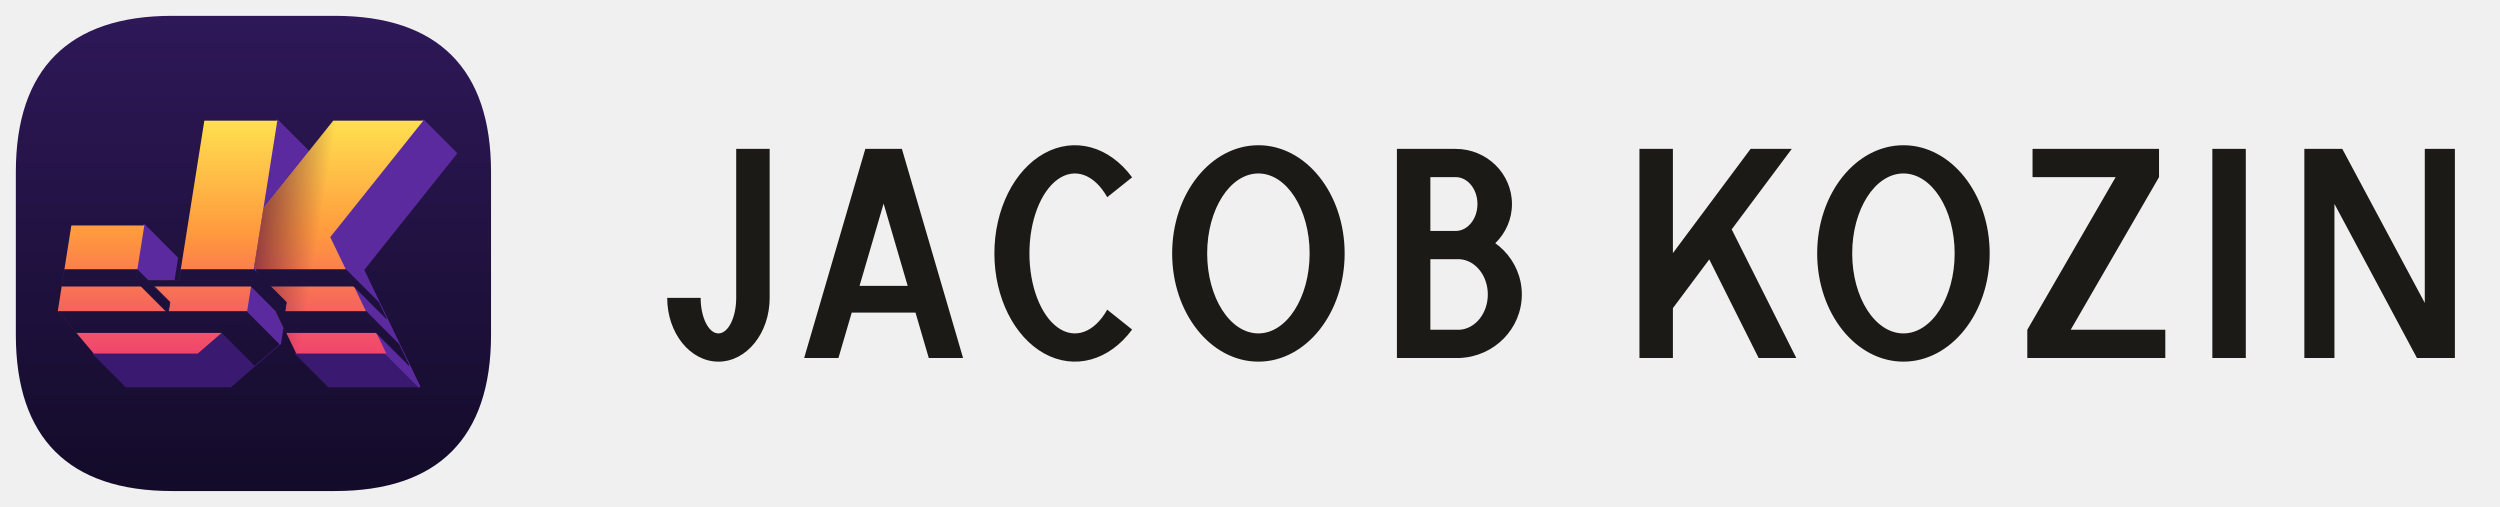
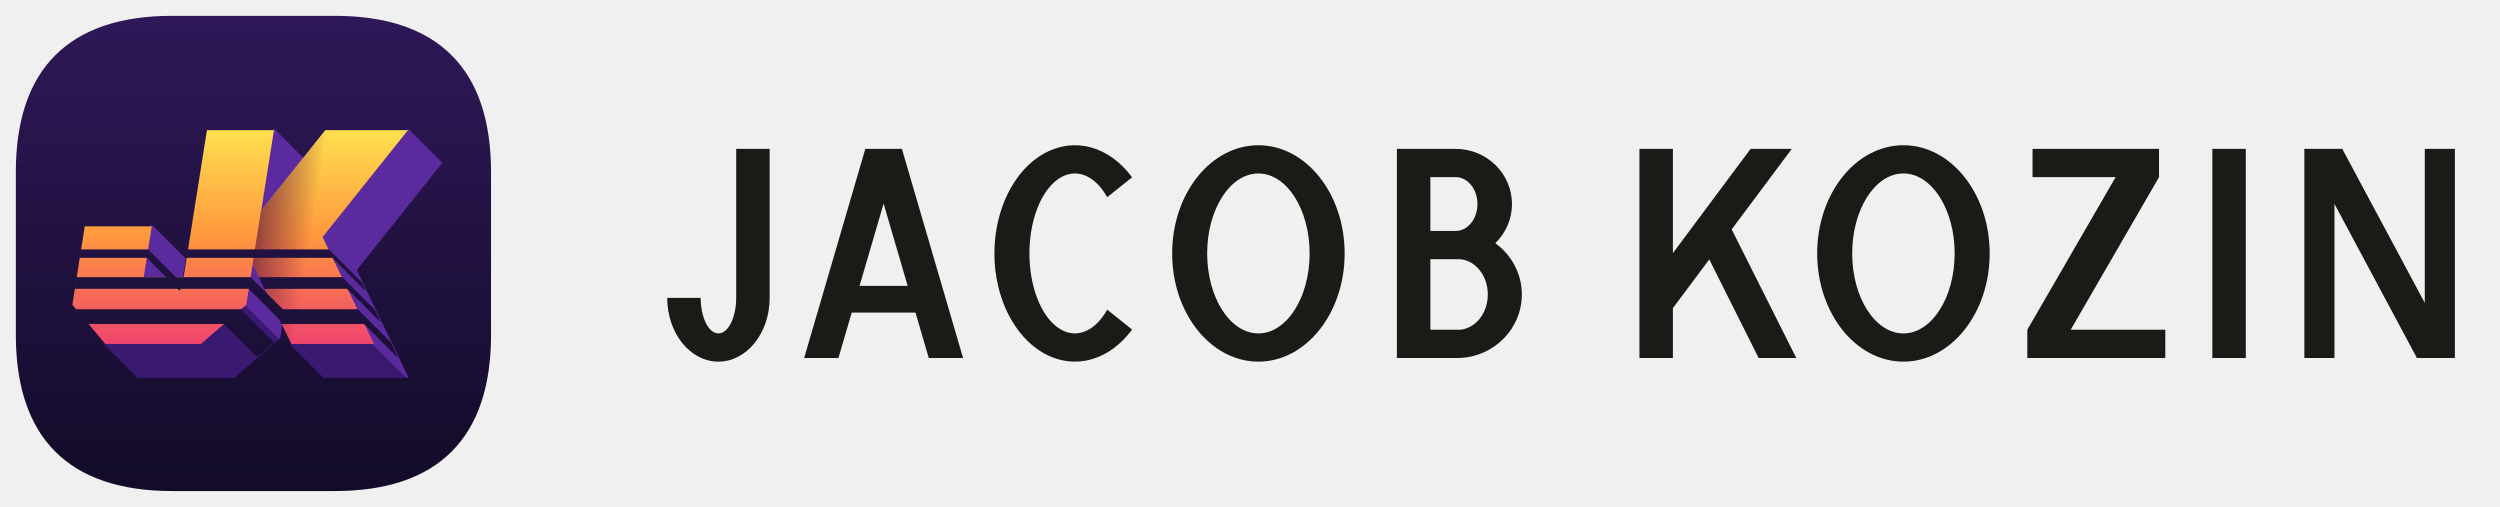
<svg xmlns="http://www.w3.org/2000/svg" viewBox="0 0 157.83 32" role="img" aria-label="Jacob Kozin">
  <svg x="0" y="0" width="32" height="32" viewBox="0 0 64 64">
    <defs>
      <linearGradient id="sky" x1="0" y1="0" x2="0" y2="1">
        <stop offset="0" stop-color="#2E1858" />
        <stop offset="1" stop-color="#130B29" />
      </linearGradient>
-       <linearGradient id="sun" gradientUnits="userSpaceOnUse" x1="0" y1="15.24" x2="0" y2="44.64">
+       <linearGradient id="sun" gradientUnits="userSpaceOnUse" x1="0" y1="16.43" x2="0" y2="43.43">
        <stop offset="0" stop-color="#FFE04F" />
        <stop offset=".48" stop-color="#FF9A3D" />
        <stop offset="1" stop-color="#F0456E" />
      </linearGradient>
-       <linearGradient id="sh" gradientUnits="userSpaceOnUse" x1="32.69" y1="29.94" x2="39.95" y2="31.09">
+       <linearGradient id="sh" gradientUnits="userSpaceOnUse" x1="32.45" y1="29.93" x2="39.12" y2="30.99">
        <stop offset="0" stop-color="#5A0F3C" stop-opacity=".62" />
        <stop offset="1" stop-color="#5A0F3C" stop-opacity="0" />
      </linearGradient>
      <clipPath id="faces">
-         <path d="M25.8 15.24L35.01 15.24L31.21 39.25L24.97 44.64L11.84 44.64L7.3 39.25L9.01 28.47L18.22 28.47L17.12 35.43L22.6 35.43Z" />
-         <path d="M33.27 26.27L42.07 15.24L53.44 15.24L41.7 29.94L48.78 44.64L37.41 44.64L32.1 33.62Z" />
+         <path d="M26.13 16.43L34.59 16.43L31.1 38.48L25.36 43.43L13.3 43.43L9.14 38.48L10.7 28.58L19.16 28.58L18.15 34.97L23.19 34.97Z" />
+         <path d="M32.98 26.55L41.07 16.43L51.51 16.43L40.73 29.93L47.23 43.43L36.79 43.43L31.92 33.3Z" />
      </clipPath>
      <mask id="cut">
        <rect width="64" height="64" fill="#fff" />
        <g fill="#000" stroke="#000" stroke-width=".1" stroke-linejoin="round">
-           <path d="M8.12 34.06L17.33 34.06L17.12 35.43L7.9 35.43Z" />
-           <path d="M17.33 34.06L17.12 35.43L21.23 39.55L21.45 38.17Z" />
-           <path d="M22.82 34.06L32.03 34.06L31.82 35.43L22.6 35.43Z" />
-           <path d="M32.03 34.06L31.82 35.43L35.93 39.55L36.15 38.17Z" />
-           <path d="M7.9 35.43L31.82 35.43L31.71 36.12L7.8 36.12Z" />
-           <path d="M31.82 35.43L31.71 36.12L35.82 40.23L35.93 39.55Z" />
-           <path d="M7.38 39.35L31.1 39.35L28.03 42L9.61 42Z" />
-           <path d="M31.1 39.35L28.03 42L32.15 46.11L35.21 43.47Z" />
-           <path d="M32.32 34.06L43.68 34.06L44.68 36.12L33.31 36.12Z" />
-           <path d="M43.68 34.06L44.68 36.12L48.79 40.23L47.8 38.17Z" />
-           <path d="M34.87 39.35L46.23 39.35L47.51 42L36.14 42Z" />
-           <path d="M46.23 39.35L47.51 42L51.62 46.11L50.35 43.47Z" />
+           <path d="M10.23 31.55L18.69 31.55L18.54 32.49L10.08 32.49Z" />
+           <path d="M18.69 31.55L18.54 32.49L22.68 36.63L22.83 35.69Z" />
+           <path d="M23.73 31.55L32.19 31.55L32.04 32.49L23.58 32.49Z" />
+           <path d="M9.68 35.06L31.64 35.06L31.42 36.41L9.46 36.41Z" />
+           <path d="M31.64 35.06L31.42 36.41L35.56 40.55L35.78 39.2Z" />
+           <path d="M9.67 39.11L30.37 39.11L28.33 40.87L11.14 40.87Z" />
+           <path d="M30.37 39.11L28.33 40.87L32.47 45.01L34.51 43.25Z" />
+           <path d="M32.19 31.55L41.51 31.55L41.97 32.49L32.04 32.49Z" />
+           <path d="M41.51 31.55L41.97 32.49L46.11 36.63L45.65 35.69Z" />
+           <path d="M32.76 35.06L43.2 35.06L43.85 36.41L33.41 36.41Z" />
+           <path d="M43.2 35.06L43.85 36.41L47.99 40.55L47.34 39.2Z" />
+           <path d="M34.71 39.11L45.15 39.11L46 40.87L35.56 40.87Z" />
+           <path d="M45.15 39.11L46 40.87L50.14 45.01L49.29 43.25Z" />
        </g>
      </mask>
    </defs>
    <path d="M21.72 2H42.28C55.3 2 62 8.7 62 21.72V42.28C62 55.3 55.3 62 42.28 62H21.72C8.7 62 2 55.3 2 42.28V21.72C2 8.7 8.7 2 21.72 2Z" fill="url(#sky)" />
    <g mask="url(#cut)">
-       <path fill="#5B2A9E" stroke="#5B2A9E" stroke-width=".3" stroke-linejoin="round" d="M18.22 28.47L17.12 35.43L21.23 39.55L22.33 32.59Z" />
-       <path fill="#3A1A70" stroke="#3A1A70" stroke-width=".3" stroke-linejoin="round" d="M24.97 44.64L11.84 44.64L15.95 48.76L29.08 48.76Z" />
-       <path fill="#3A1A70" stroke="#3A1A70" stroke-width=".3" stroke-linejoin="round" d="M31.21 39.25L24.97 44.64L29.08 48.76L35.33 43.37Z" />
-       <path fill="#5B2A9E" stroke="#5B2A9E" stroke-width=".3" stroke-linejoin="round" d="M35.01 15.24L31.21 39.25L35.33 43.37L39.13 19.36Z" />
-       <path fill="#5B2A9E" stroke="#5B2A9E" stroke-width=".3" stroke-linejoin="round" d="M53.44 15.24L41.7 29.94L45.82 34.06L57.55 19.36Z" />
-       <path fill="#3A1A70" stroke="#3A1A70" stroke-width=".3" stroke-linejoin="round" d="M48.78 44.64L37.41 44.64L41.53 48.76L52.9 48.76Z" />
-       <path fill="#5B2A9E" stroke="#5B2A9E" stroke-width=".3" stroke-linejoin="round" d="M41.7 29.94L48.78 44.64L52.9 48.76L45.82 34.06Z" />
-       <path fill="url(#sun)" d="M25.8 15.24L35.01 15.24L31.21 39.25L24.97 44.64L11.84 44.64L7.3 39.25L9.01 28.47L18.22 28.47L17.12 35.43L22.6 35.43Z" />
-       <path fill="url(#sun)" d="M33.27 26.27L42.07 15.24L53.44 15.24L41.7 29.94L48.78 44.64L37.41 44.64L32.1 33.62Z" />
-       <path fill="url(#sh)" d="M33.27 26.27L42.07 15.24L53.44 15.24L41.7 29.94L48.78 44.64L37.41 44.64L32.1 33.62Z" />
+       <path fill="#5B2A9E" stroke="#5B2A9E" stroke-width=".3" stroke-linejoin="round" d="M19.16 28.58L18.15 34.97L22.29 39.11L23.3 32.72Z" />
+       <path fill="#3A1A70" stroke="#3A1A70" stroke-width=".3" stroke-linejoin="round" d="M25.36 43.43L13.3 43.43L17.44 47.57L29.5 47.57Z" />
+       <path fill="#3A1A70" stroke="#3A1A70" stroke-width=".3" stroke-linejoin="round" d="M31.1 38.48L25.36 43.43L29.5 47.57L35.24 42.62Z" />
+       <path fill="#5B2A9E" stroke="#5B2A9E" stroke-width=".3" stroke-linejoin="round" d="M34.59 16.43L31.1 38.48L35.24 42.62L38.73 20.57Z" />
+       <path fill="#5B2A9E" stroke="#5B2A9E" stroke-width=".3" stroke-linejoin="round" d="M51.51 16.43L40.73 29.93L44.87 34.07L55.65 20.57Z" />
+       <path fill="#3A1A70" stroke="#3A1A70" stroke-width=".3" stroke-linejoin="round" d="M47.23 43.43L36.79 43.43L40.93 47.57L51.37 47.57Z" />
+       <path fill="#5B2A9E" stroke="#5B2A9E" stroke-width=".3" stroke-linejoin="round" d="M40.73 29.93L47.23 43.43L51.37 47.57L44.87 34.07Z" />
+       <path fill="url(#sun)" d="M26.13 16.43L34.59 16.43L31.1 38.48L25.36 43.43L13.3 43.43L9.14 38.48L10.7 28.58L19.16 28.58L18.15 34.97L23.19 34.97Z" />
+       <path fill="url(#sun)" d="M32.98 26.55L41.07 16.43L51.51 16.43L40.73 29.93L47.23 43.43L36.79 43.43L31.92 33.3Z" />
+       <path fill="url(#sh)" d="M32.98 26.55L41.07 16.43L51.51 16.43L40.73 29.93L47.23 43.43L36.79 43.43L31.92 33.3Z" />
    </g>
  </svg>
  <path fill="#1B1A17" transform="translate(41 9.4) scale(0.66)" d="M8.3 0 L11.5 0 L11.5 14.25 L8.3 14.25ZM11.5 14.25 A4.9 6.1 0 0 1 1.7 14.25 L4.9 14.25 A1.7 3.4 0 0 0 8.3 14.25ZM14.8 20 L20.65 0 L23.93 0 L18.08 20ZM26.72 20 L20.87 0 L24.15 0 L30 20ZM17.8 13.1 L27 13.1 L27 15.66 L17.8 15.66ZM46.17 17.28 A7.7 10.35 0 1 1 46.17 2.72 L43.79 4.62 A4.35 7.65 0 1 0 43.79 15.38ZM50 10 A8.25 10.35 0 0 1 66.5 10 A8.25 10.35 0 0 1 50 10ZM53.35 10 A4.9 7.65 0 0 0 63.15 10 A4.9 7.65 0 0 0 53.35 10ZM71.5 0 L74.7 0 L74.7 20 L71.5 20ZM71.5 0 H77.12 A5.38 5.27 0 0 1 77.12 10.55 H71.5ZM74.7 2.7 V7.85 H77.12 A2.08 2.57 0 0 0 77.12 2.7ZM71.5 7.85 H77.5 A6.2 6.08 0 0 1 77.5 20 H71.5ZM74.7 10.55 V17.3 H77.5 A2.85 3.38 0 0 0 77.5 10.55ZM94.7 0 L97.9 0 L97.9 20 L94.7 20ZM95.9 12.65 L105.33 0 L109.27 0 L95.9 17.91ZM102.73 6.12 L109.7 20 L106.1 20 L100.59 9ZM111.7 10 A8.25 10.35 0 0 1 128.2 10 A8.25 10.35 0 0 1 111.7 10ZM115.05 10 A4.9 7.65 0 0 0 124.85 10 A4.9 7.65 0 0 0 115.05 10ZM132.3 0 L144.4 0 L144.4 2.7 L135.95 17.3 L145 17.3 L145 20 L131.8 20 L131.8 17.3 L140.25 2.7 L132.3 2.7ZM149.5 0 L152.7 0 L152.7 20 L149.5 20ZM158.3 0 L161.18 0 L161.18 20 L158.3 20ZM169.82 0 L172.7 0 L172.7 20 L169.82 20ZM161.93 0 L172.64 20 L169.07 20 L158.36 0Z" />
</svg>
